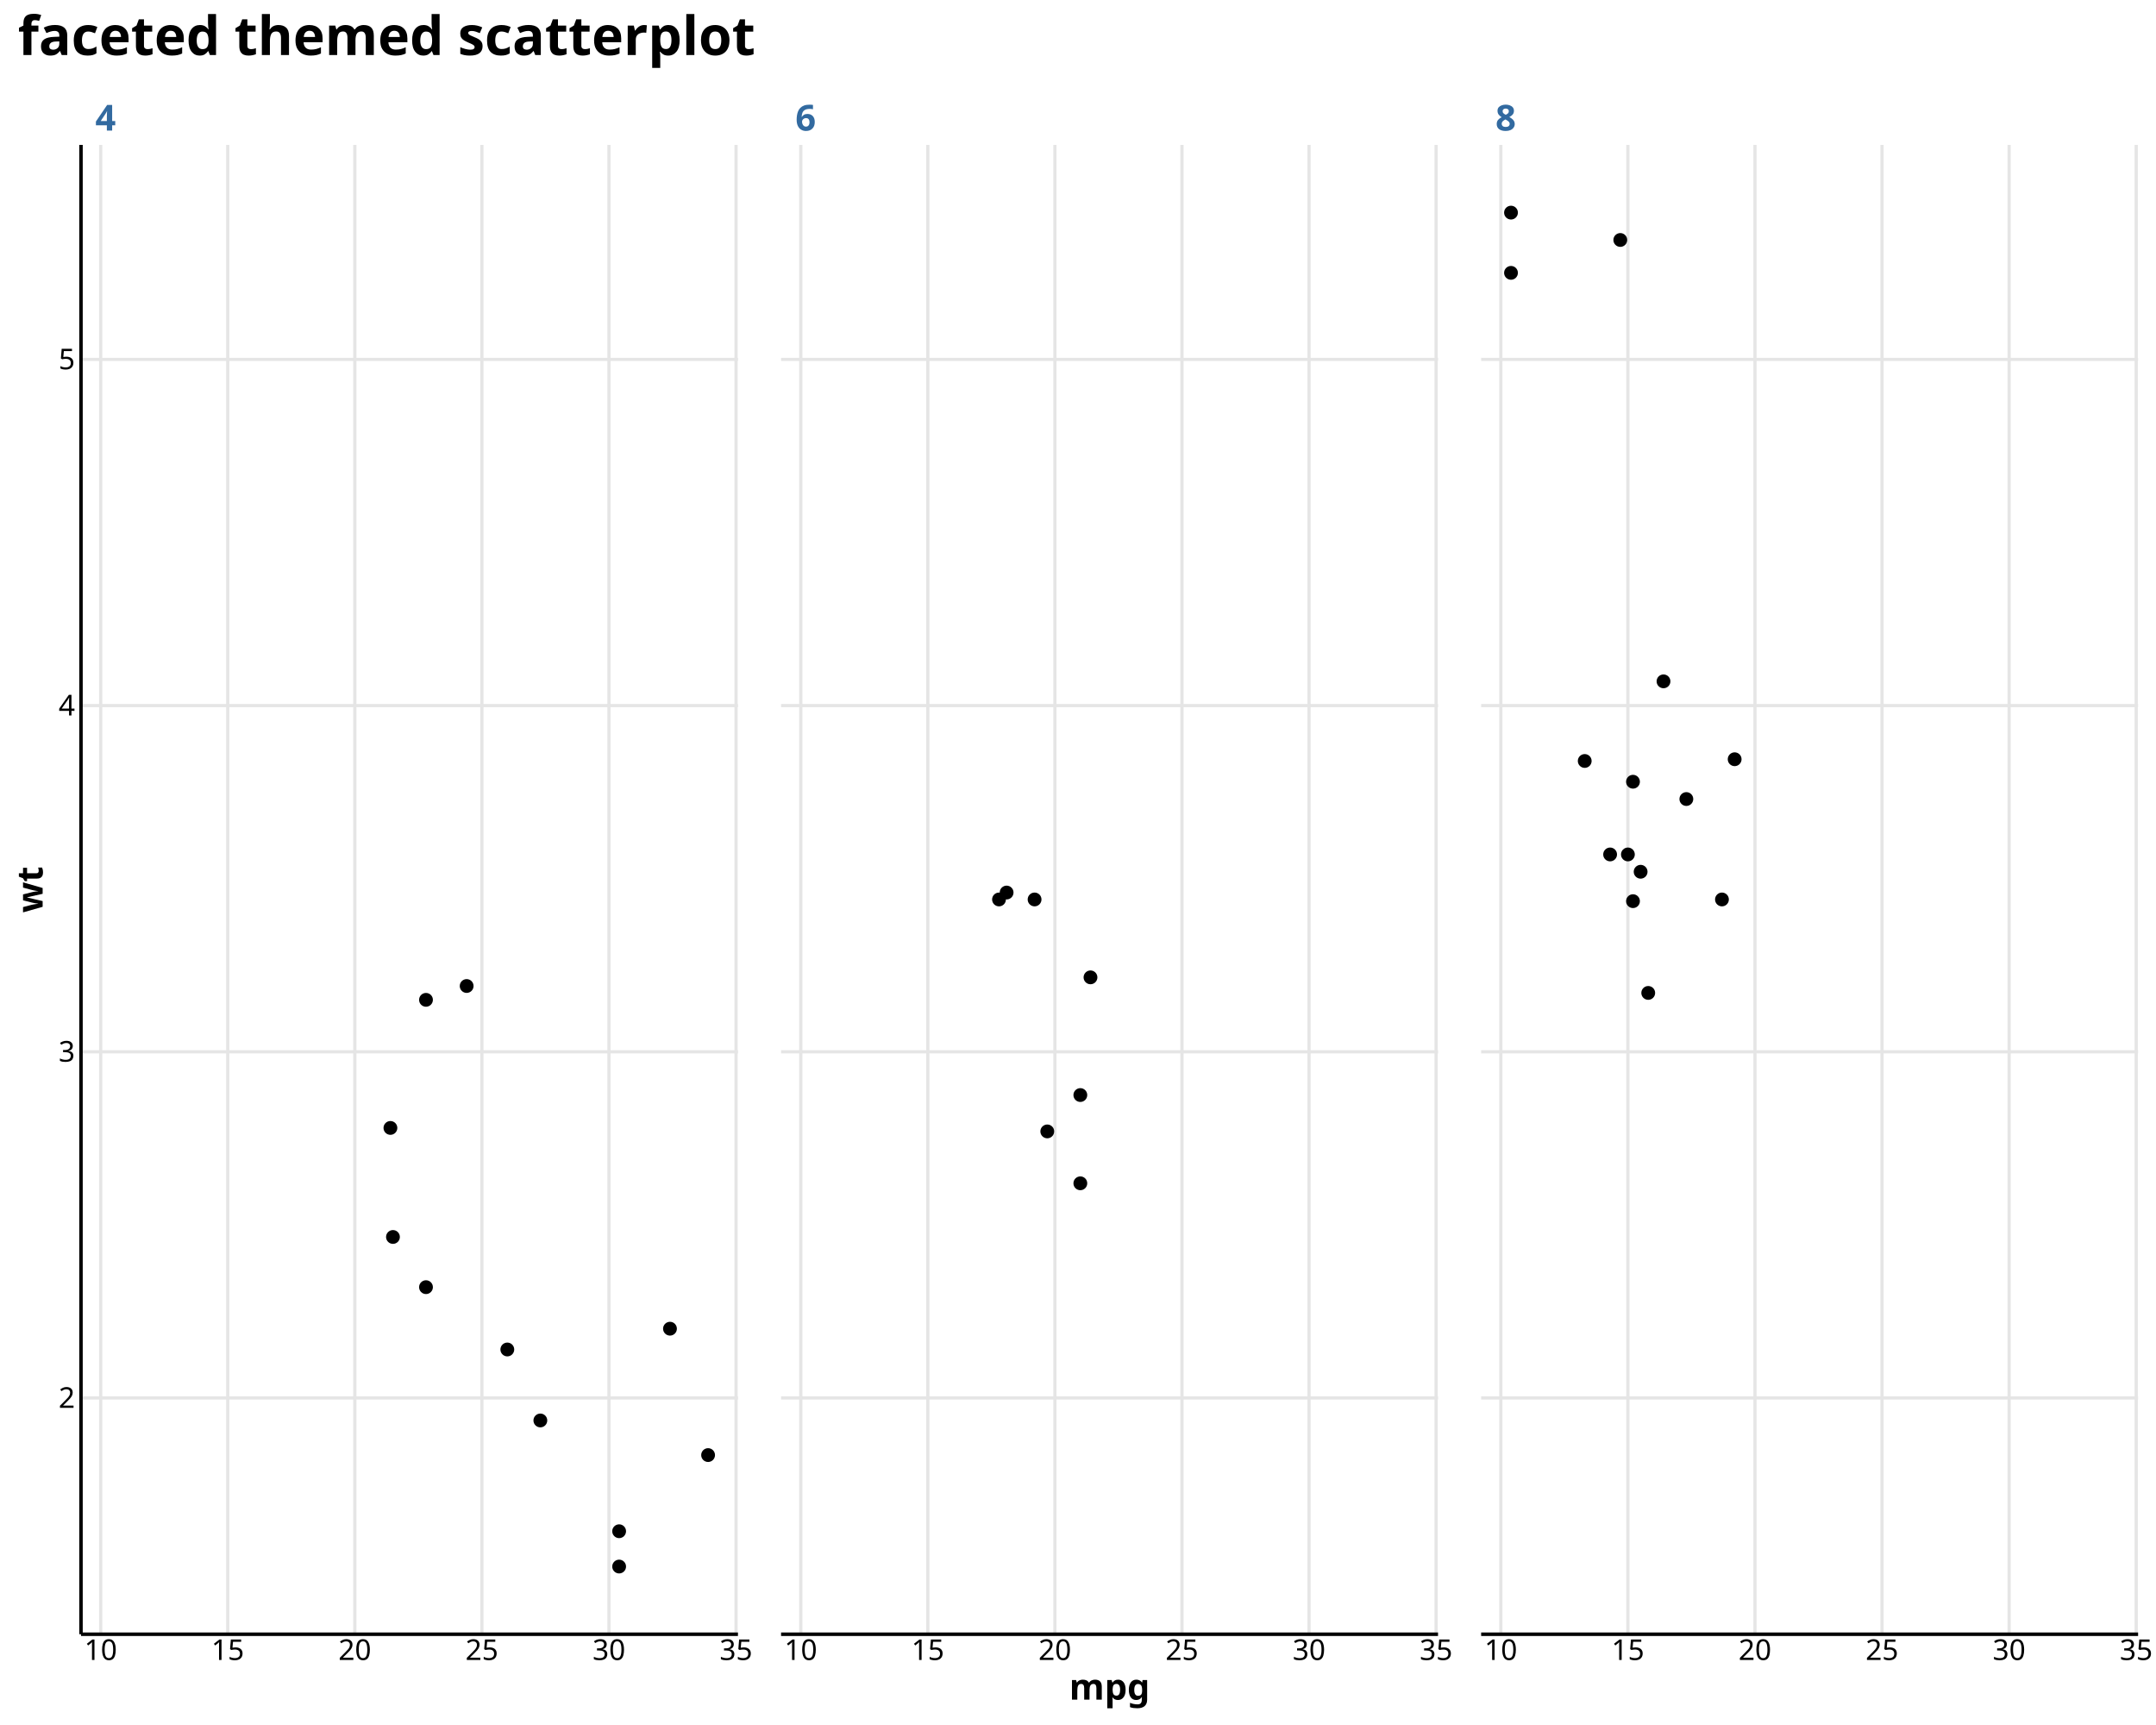
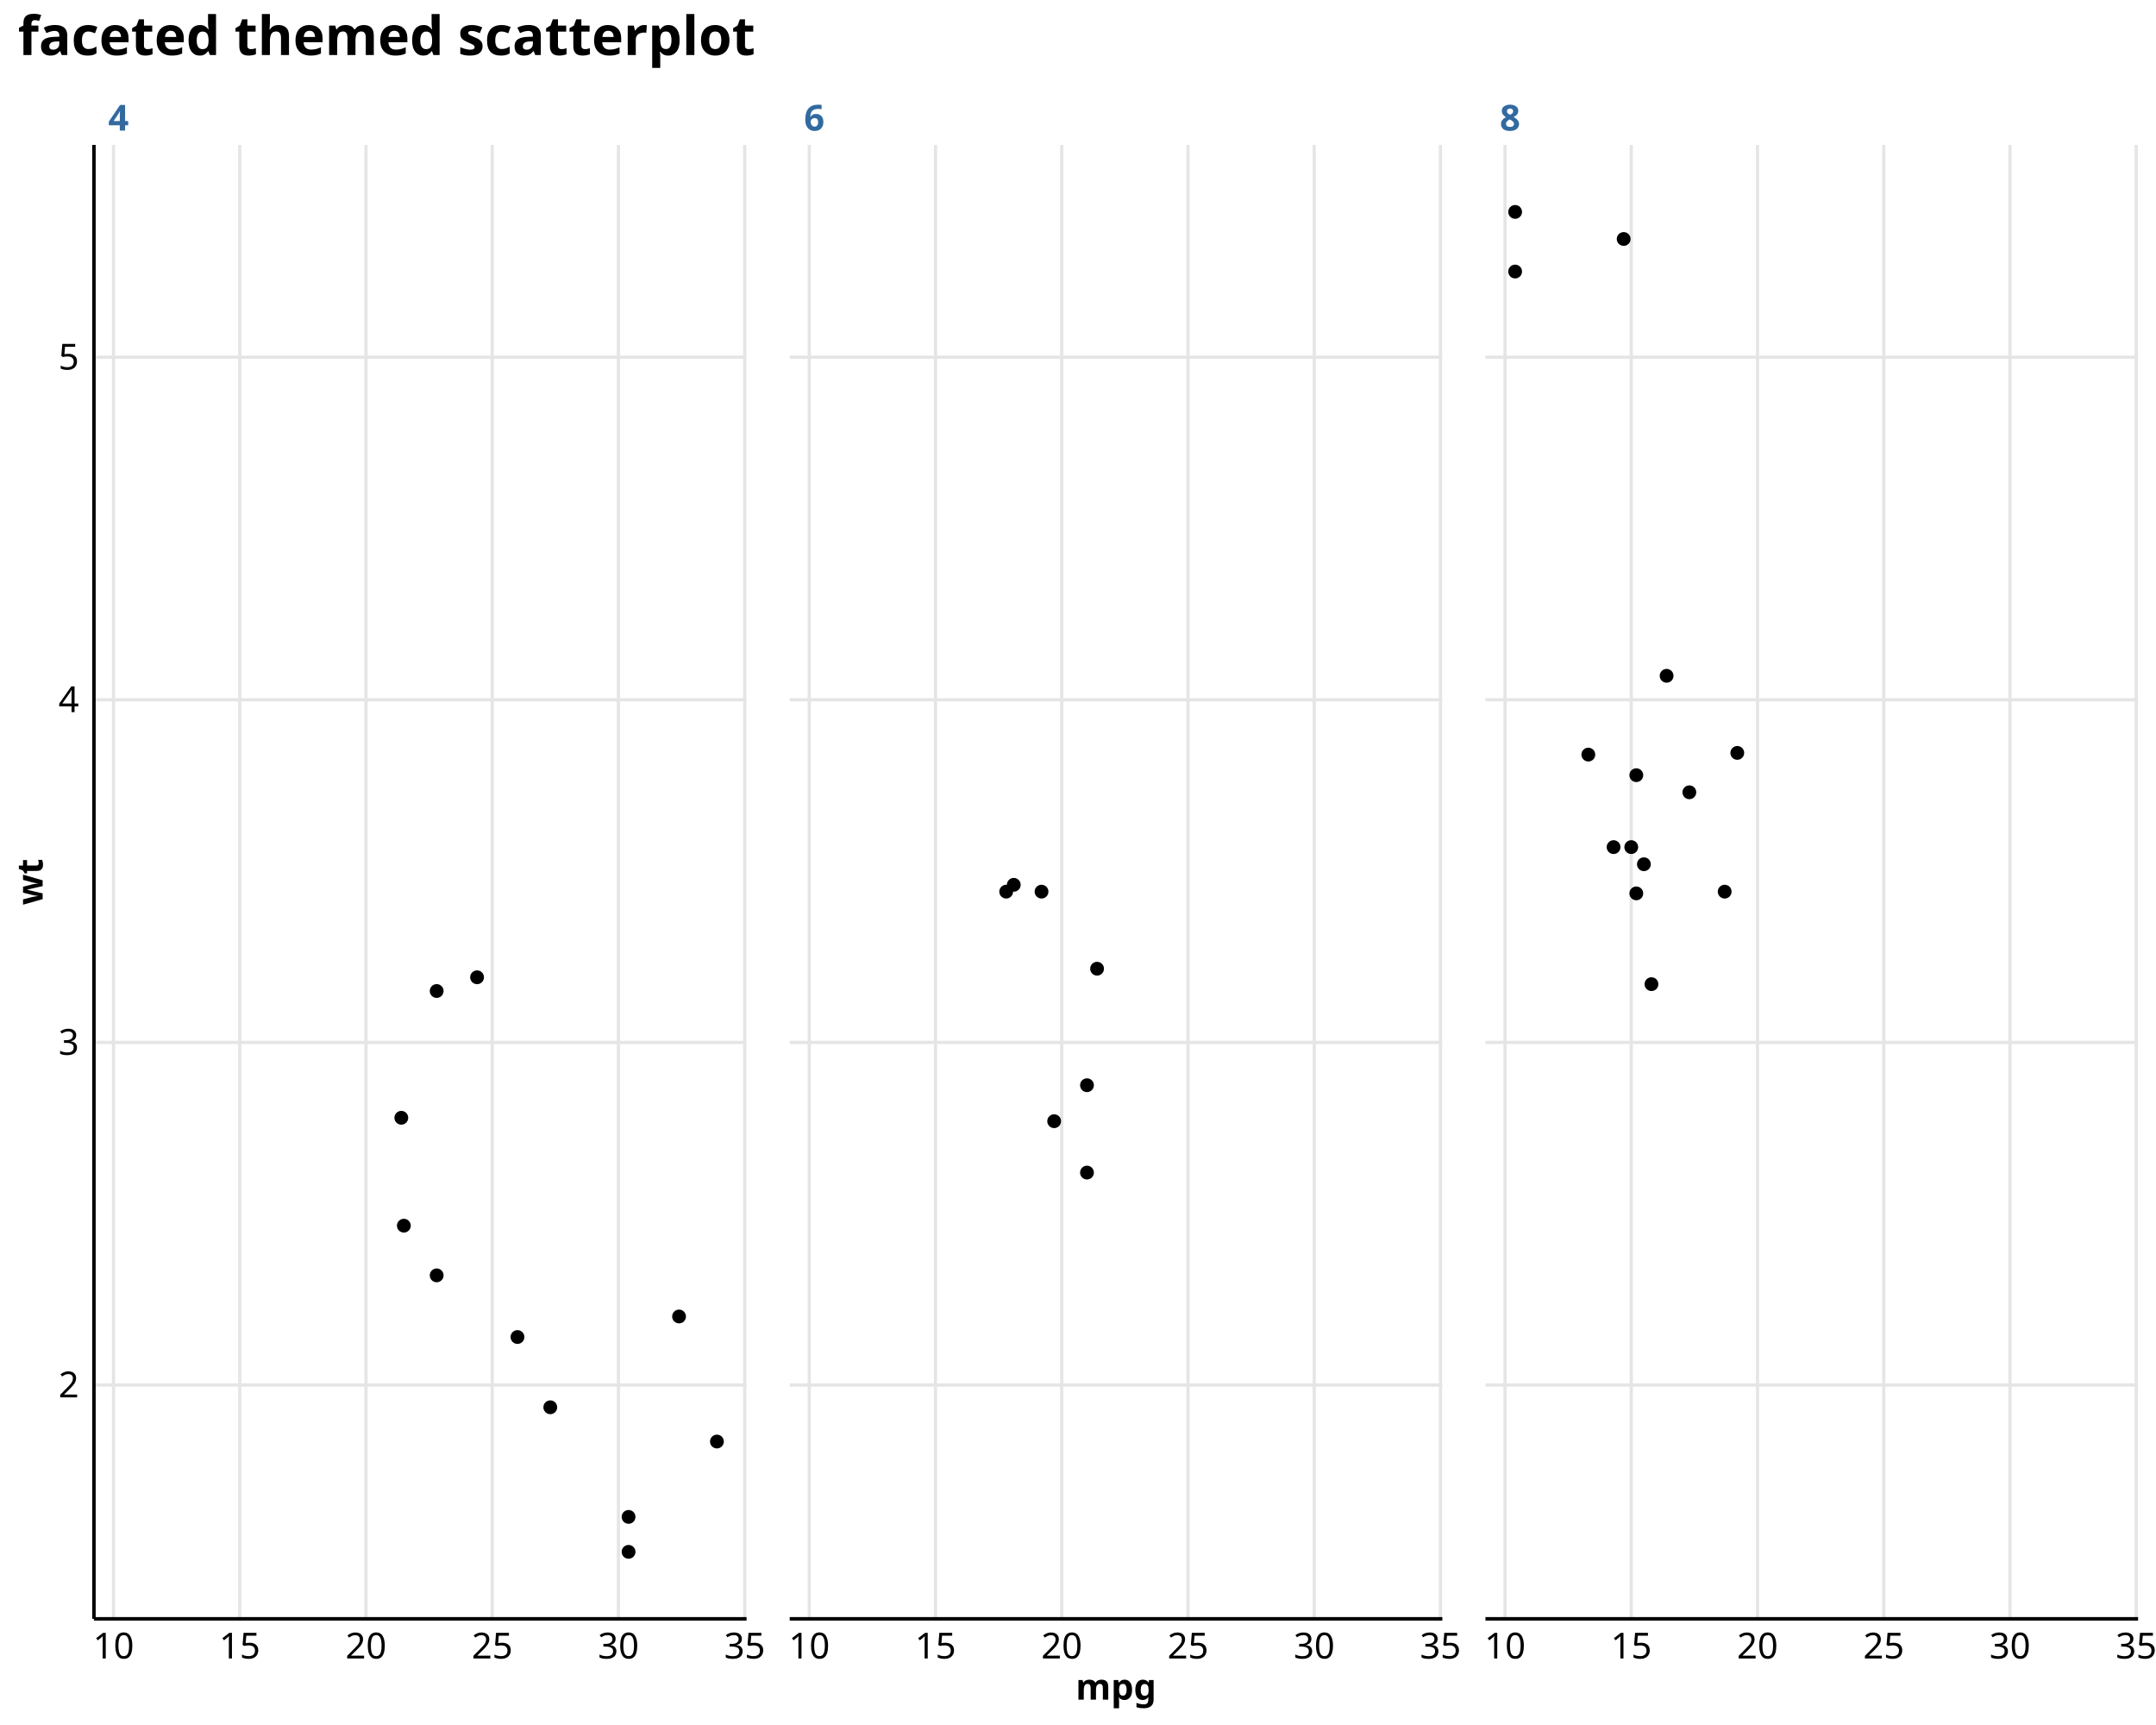
<svg xmlns="http://www.w3.org/2000/svg" class="svglite" data-engine-version="2.0" width="720.00pt" height="576.00pt" viewBox="0 0 720.00 576.00">
  <defs>
    <style type="text/css">
    .svglite line, .svglite polyline, .svglite polygon, .svglite path, .svglite rect, .svglite circle {
      fill: none;
      stroke: #000000;
      stroke-linecap: round;
      stroke-linejoin: round;
      stroke-miterlimit: 10.00;
    }
  </style>
  </defs>
  <rect width="100%" height="100%" style="stroke: none; fill: #FFFFFF;" />
  <defs>
    <clipPath id="cpMC4wMHw3MjAuMDB8MC4wMHw1NzYuMDA=">
      <rect x="0.00" y="0.00" width="720.00" height="576.00" />
    </clipPath>
  </defs>
  <g clip-path="url(#cpMC4wMHw3MjAuMDB8MC4wMHw1NzYuMDA=)">
-     <rect x="0.00" y="0.00" width="720.00" height="576.00" style="stroke-width: 1.16; stroke: #FFFFFF; fill: #FFFFFF;" />
+     <rect x="-0" y="0.00" width="720.00" height="576.00" style="stroke-width: 1.16; stroke: #FFFFFF; fill: #FFFFFF;" />
  </g>
  <defs>
-     <clipPath id="cpMjcuMDV8MjQ2LjQ0fDQ4LjM5fDU0NS42OQ==">
-       <rect x="27.05" y="48.39" width="219.39" height="497.30" />
+     <clipPath id="cpMzEuMzd8MjQ5LjMyfDQ4LjM5fDU0MC41NQ==">
+       <rect x="31.37" y="48.39" width="217.95" height="492.16" />
    </clipPath>
  </defs>
-   <g clip-path="url(#cpMjcuMDV8MjQ2LjQ0fDQ4LjM5fDU0NS42OQ==)">
-     <rect x="27.05" y="48.39" width="219.39" height="497.30" style="stroke-width: 1.16; stroke: none; fill: #FFFFFF;" />
-     <polyline points="27.05,466.79 246.44,466.79 " style="stroke-width: 1.07; stroke: #E5E5E5; stroke-linecap: butt;" />
-     <polyline points="27.05,351.20 246.44,351.20 " style="stroke-width: 1.07; stroke: #E5E5E5; stroke-linecap: butt;" />
-     <polyline points="27.05,235.60 246.44,235.60 " style="stroke-width: 1.07; stroke: #E5E5E5; stroke-linecap: butt;" />
-     <polyline points="27.05,120.01 246.44,120.01 " style="stroke-width: 1.07; stroke: #E5E5E5; stroke-linecap: butt;" />
-     <polyline points="33.63,545.69 33.63,48.39 " style="stroke-width: 1.07; stroke: #E5E5E5; stroke-linecap: butt;" />
-     <polyline points="76.06,545.69 76.06,48.39 " style="stroke-width: 1.07; stroke: #E5E5E5; stroke-linecap: butt;" />
-     <polyline points="118.50,545.69 118.50,48.39 " style="stroke-width: 1.07; stroke: #E5E5E5; stroke-linecap: butt;" />
-     <polyline points="160.93,545.69 160.93,48.39 " style="stroke-width: 1.07; stroke: #E5E5E5; stroke-linecap: butt;" />
-     <polyline points="203.37,545.69 203.37,48.39 " style="stroke-width: 1.07; stroke: #E5E5E5; stroke-linecap: butt;" />
-     <polyline points="245.80,545.69 245.80,48.39 " style="stroke-width: 1.07; stroke: #E5E5E5; stroke-linecap: butt;" />
-     <circle cx="142.26" cy="429.80" r="1.95" style="stroke-width: 0.71; fill: #000000;" />
-     <circle cx="155.84" cy="329.24" r="1.95" style="stroke-width: 0.71; fill: #000000;" />
-     <circle cx="142.26" cy="333.86" r="1.95" style="stroke-width: 0.71; fill: #000000;" />
-     <circle cx="223.74" cy="443.67" r="1.95" style="stroke-width: 0.71; fill: #000000;" />
-     <circle cx="206.76" cy="511.30" r="1.95" style="stroke-width: 0.71; fill: #000000;" />
-     <circle cx="236.47" cy="485.87" r="1.95" style="stroke-width: 0.71; fill: #000000;" />
-     <circle cx="131.23" cy="413.04" r="1.95" style="stroke-width: 0.71; fill: #000000;" />
-     <circle cx="180.45" cy="474.31" r="1.95" style="stroke-width: 0.71; fill: #000000;" />
-     <circle cx="169.42" cy="450.61" r="1.95" style="stroke-width: 0.71; fill: #000000;" />
-     <circle cx="206.76" cy="523.09" r="1.95" style="stroke-width: 0.71; fill: #000000;" />
-     <circle cx="130.38" cy="376.63" r="1.95" style="stroke-width: 0.71; fill: #000000;" />
+   <g clip-path="url(#cpMzEuMzd8MjQ5LjMyfDQ4LjM5fDU0MC41NQ==)">
+     <rect x="31.37" y="48.39" width="217.95" height="492.16" style="stroke-width: 1.16; stroke: none; fill: #FFFFFF;" />
+     <polyline points="31.37,462.47 249.32,462.47 " style="stroke-width: 1.07; stroke: #E5E5E5; stroke-linecap: butt;" />
+     <polyline points="31.37,348.07 249.32,348.07 " style="stroke-width: 1.07; stroke: #E5E5E5; stroke-linecap: butt;" />
+     <polyline points="31.37,233.67 249.32,233.67 " style="stroke-width: 1.07; stroke: #E5E5E5; stroke-linecap: butt;" />
+     <polyline points="31.37,119.27 249.32,119.27 " style="stroke-width: 1.07; stroke: #E5E5E5; stroke-linecap: butt;" />
+     <polyline points="37.91,540.55 37.91,48.39 " style="stroke-width: 1.07; stroke: #E5E5E5; stroke-linecap: butt;" />
+     <polyline points="80.06,540.55 80.06,48.39 " style="stroke-width: 1.07; stroke: #E5E5E5; stroke-linecap: butt;" />
+     <polyline points="122.22,540.55 122.22,48.39 " style="stroke-width: 1.07; stroke: #E5E5E5; stroke-linecap: butt;" />
+     <polyline points="164.38,540.55 164.38,48.39 " style="stroke-width: 1.07; stroke: #E5E5E5; stroke-linecap: butt;" />
+     <polyline points="206.53,540.55 206.53,48.39 " style="stroke-width: 1.07; stroke: #E5E5E5; stroke-linecap: butt;" />
+     <polyline points="248.69,540.55 248.69,48.39 " style="stroke-width: 1.07; stroke: #E5E5E5; stroke-linecap: butt;" />
+     <circle cx="145.83" cy="425.86" r="1.95" style="stroke-width: 0.71; fill: #000000;" />
+     <circle cx="159.32" cy="326.33" r="1.95" style="stroke-width: 0.71; fill: #000000;" />
+     <circle cx="145.83" cy="330.91" r="1.95" style="stroke-width: 0.71; fill: #000000;" />
+     <circle cx="226.77" cy="439.59" r="1.95" style="stroke-width: 0.71; fill: #000000;" />
+     <circle cx="209.91" cy="506.51" r="1.95" style="stroke-width: 0.71; fill: #000000;" />
+     <circle cx="239.42" cy="481.35" r="1.95" style="stroke-width: 0.71; fill: #000000;" />
+     <circle cx="134.87" cy="409.27" r="1.95" style="stroke-width: 0.71; fill: #000000;" />
+     <circle cx="183.77" cy="469.91" r="1.95" style="stroke-width: 0.71; fill: #000000;" />
+     <circle cx="172.81" cy="446.45" r="1.95" style="stroke-width: 0.71; fill: #000000;" />
+     <circle cx="209.91" cy="518.18" r="1.95" style="stroke-width: 0.71; fill: #000000;" />
+     <circle cx="134.02" cy="373.24" r="1.95" style="stroke-width: 0.71; fill: #000000;" />
  </g>
  <g clip-path="url(#cpMC4wMHw3MjAuMDB8MC4wMHw1NzYuMDA=)">
</g>
  <defs>
-     <clipPath id="cpMjYwLjg0fDQ4MC4yM3w0OC4zOXw1NDUuNjk=">
-       <rect x="260.84" y="48.39" width="219.39" height="497.30" />
+     <clipPath id="cpMjYzLjcyfDQ4MS42N3w0OC4zOXw1NDAuNTU=">
+       <rect x="263.72" y="48.39" width="217.95" height="492.16" />
    </clipPath>
  </defs>
-   <g clip-path="url(#cpMjYwLjg0fDQ4MC4yM3w0OC4zOXw1NDUuNjk=)">
-     <rect x="260.84" y="48.39" width="219.39" height="497.30" style="stroke-width: 1.16; stroke: none; fill: #FFFFFF;" />
-     <polyline points="260.84,466.79 480.23,466.79 " style="stroke-width: 1.07; stroke: #E5E5E5; stroke-linecap: butt;" />
-     <polyline points="260.84,351.20 480.23,351.20 " style="stroke-width: 1.07; stroke: #E5E5E5; stroke-linecap: butt;" />
-     <polyline points="260.84,235.60 480.23,235.60 " style="stroke-width: 1.07; stroke: #E5E5E5; stroke-linecap: butt;" />
-     <polyline points="260.84,120.01 480.23,120.01 " style="stroke-width: 1.07; stroke: #E5E5E5; stroke-linecap: butt;" />
-     <polyline points="267.42,545.69 267.42,48.39 " style="stroke-width: 1.07; stroke: #E5E5E5; stroke-linecap: butt;" />
-     <polyline points="309.85,545.69 309.85,48.39 " style="stroke-width: 1.07; stroke: #E5E5E5; stroke-linecap: butt;" />
-     <polyline points="352.29,545.69 352.29,48.39 " style="stroke-width: 1.07; stroke: #E5E5E5; stroke-linecap: butt;" />
-     <polyline points="394.72,545.69 394.72,48.39 " style="stroke-width: 1.07; stroke: #E5E5E5; stroke-linecap: butt;" />
-     <polyline points="437.16,545.69 437.16,48.39 " style="stroke-width: 1.07; stroke: #E5E5E5; stroke-linecap: butt;" />
-     <polyline points="479.59,545.69 479.59,48.39 " style="stroke-width: 1.07; stroke: #E5E5E5; stroke-linecap: butt;" />
-     <circle cx="360.78" cy="395.12" r="1.95" style="stroke-width: 0.71; fill: #000000;" />
-     <circle cx="360.78" cy="365.65" r="1.95" style="stroke-width: 0.71; fill: #000000;" />
-     <circle cx="364.17" cy="326.35" r="1.95" style="stroke-width: 0.71; fill: #000000;" />
-     <circle cx="336.16" cy="298.03" r="1.95" style="stroke-width: 0.71; fill: #000000;" />
-     <circle cx="345.50" cy="300.34" r="1.95" style="stroke-width: 0.71; fill: #000000;" />
-     <circle cx="333.62" cy="300.34" r="1.95" style="stroke-width: 0.71; fill: #000000;" />
-     <circle cx="349.74" cy="377.79" r="1.95" style="stroke-width: 0.71; fill: #000000;" />
+   <g clip-path="url(#cpMjYzLjcyfDQ4MS42N3w0OC4zOXw1NDAuNTU=)">
+     <rect x="263.72" y="48.39" width="217.95" height="492.16" style="stroke-width: 1.16; stroke: none; fill: #FFFFFF;" />
+     <polyline points="263.72,462.47 481.67,462.47 " style="stroke-width: 1.07; stroke: #E5E5E5; stroke-linecap: butt;" />
+     <polyline points="263.72,348.07 481.67,348.07 " style="stroke-width: 1.07; stroke: #E5E5E5; stroke-linecap: butt;" />
+     <polyline points="263.72,233.67 481.67,233.67 " style="stroke-width: 1.07; stroke: #E5E5E5; stroke-linecap: butt;" />
+     <polyline points="263.72,119.27 481.67,119.27 " style="stroke-width: 1.07; stroke: #E5E5E5; stroke-linecap: butt;" />
+     <polyline points="270.26,540.55 270.26,48.39 " style="stroke-width: 1.07; stroke: #E5E5E5; stroke-linecap: butt;" />
+     <polyline points="312.41,540.55 312.41,48.39 " style="stroke-width: 1.07; stroke: #E5E5E5; stroke-linecap: butt;" />
+     <polyline points="354.57,540.55 354.57,48.39 " style="stroke-width: 1.07; stroke: #E5E5E5; stroke-linecap: butt;" />
+     <polyline points="396.73,540.55 396.73,48.39 " style="stroke-width: 1.07; stroke: #E5E5E5; stroke-linecap: butt;" />
+     <polyline points="438.88,540.55 438.88,48.39 " style="stroke-width: 1.07; stroke: #E5E5E5; stroke-linecap: butt;" />
+     <polyline points="481.04,540.55 481.04,48.39 " style="stroke-width: 1.07; stroke: #E5E5E5; stroke-linecap: butt;" />
+     <circle cx="363.00" cy="391.54" r="1.95" style="stroke-width: 0.71; fill: #000000;" />
+     <circle cx="363.00" cy="362.37" r="1.95" style="stroke-width: 0.71; fill: #000000;" />
+     <circle cx="366.37" cy="323.47" r="1.95" style="stroke-width: 0.71; fill: #000000;" />
+     <circle cx="338.55" cy="295.45" r="1.95" style="stroke-width: 0.71; fill: #000000;" />
+     <circle cx="347.82" cy="297.73" r="1.95" style="stroke-width: 0.71; fill: #000000;" />
+     <circle cx="336.02" cy="297.73" r="1.95" style="stroke-width: 0.71; fill: #000000;" />
+     <circle cx="352.04" cy="374.38" r="1.95" style="stroke-width: 0.71; fill: #000000;" />
  </g>
  <g clip-path="url(#cpMC4wMHw3MjAuMDB8MC4wMHw1NzYuMDA=)">
</g>
  <defs>
-     <clipPath id="cpNDk0LjYzfDcxNC4wMnw0OC4zOXw1NDUuNjk=">
-       <rect x="494.63" y="48.39" width="219.39" height="497.30" />
+     <clipPath id="cpNDk2LjA3fDcxNC4wMnw0OC4zOXw1NDAuNTU=">
+       <rect x="496.07" y="48.39" width="217.95" height="492.16" />
    </clipPath>
  </defs>
-   <g clip-path="url(#cpNDk0LjYzfDcxNC4wMnw0OC4zOXw1NDUuNjk=)">
-     <rect x="494.63" y="48.39" width="219.39" height="497.30" style="stroke-width: 1.16; stroke: none; fill: #FFFFFF;" />
-     <polyline points="494.63,466.79 714.02,466.79 " style="stroke-width: 1.07; stroke: #E5E5E5; stroke-linecap: butt;" />
-     <polyline points="494.63,351.20 714.02,351.20 " style="stroke-width: 1.07; stroke: #E5E5E5; stroke-linecap: butt;" />
-     <polyline points="494.63,235.60 714.02,235.60 " style="stroke-width: 1.07; stroke: #E5E5E5; stroke-linecap: butt;" />
-     <polyline points="494.63,120.01 714.02,120.01 " style="stroke-width: 1.07; stroke: #E5E5E5; stroke-linecap: butt;" />
-     <polyline points="501.21,545.69 501.21,48.39 " style="stroke-width: 1.07; stroke: #E5E5E5; stroke-linecap: butt;" />
-     <polyline points="543.64,545.69 543.64,48.39 " style="stroke-width: 1.07; stroke: #E5E5E5; stroke-linecap: butt;" />
-     <polyline points="586.08,545.69 586.08,48.39 " style="stroke-width: 1.07; stroke: #E5E5E5; stroke-linecap: butt;" />
-     <polyline points="628.51,545.69 628.51,48.39 " style="stroke-width: 1.07; stroke: #E5E5E5; stroke-linecap: butt;" />
-     <polyline points="670.95,545.69 670.95,48.39 " style="stroke-width: 1.07; stroke: #E5E5E5; stroke-linecap: butt;" />
-     <polyline points="713.39,545.69 713.39,48.39 " style="stroke-width: 1.07; stroke: #E5E5E5; stroke-linecap: butt;" />
-     <circle cx="575.05" cy="300.34" r="1.95" style="stroke-width: 0.71; fill: #000000;" />
-     <circle cx="537.70" cy="285.31" r="1.95" style="stroke-width: 0.71; fill: #000000;" />
-     <circle cx="555.53" cy="227.51" r="1.95" style="stroke-width: 0.71; fill: #000000;" />
-     <circle cx="563.16" cy="266.81" r="1.95" style="stroke-width: 0.71; fill: #000000;" />
-     <circle cx="545.34" cy="261.03" r="1.95" style="stroke-width: 0.71; fill: #000000;" />
-     <circle cx="504.60" cy="91.11" r="1.95" style="stroke-width: 0.71; fill: #000000;" />
-     <circle cx="504.60" cy="71.00" r="1.95" style="stroke-width: 0.71; fill: #000000;" />
-     <circle cx="541.10" cy="80.13" r="1.95" style="stroke-width: 0.71; fill: #000000;" />
-     <circle cx="547.89" cy="291.09" r="1.95" style="stroke-width: 0.71; fill: #000000;" />
-     <circle cx="545.34" cy="300.91" r="1.95" style="stroke-width: 0.71; fill: #000000;" />
-     <circle cx="529.22" cy="254.10" r="1.95" style="stroke-width: 0.71; fill: #000000;" />
-     <circle cx="579.29" cy="253.52" r="1.95" style="stroke-width: 0.71; fill: #000000;" />
-     <circle cx="550.43" cy="331.55" r="1.95" style="stroke-width: 0.71; fill: #000000;" />
-     <circle cx="543.64" cy="285.31" r="1.95" style="stroke-width: 0.71; fill: #000000;" />
+   <g clip-path="url(#cpNDk2LjA3fDcxNC4wMnw0OC4zOXw1NDAuNTU=)">
+     <rect x="496.07" y="48.39" width="217.95" height="492.16" style="stroke-width: 1.16; stroke: none; fill: #FFFFFF;" />
+     <polyline points="496.07,462.47 714.02,462.47 " style="stroke-width: 1.07; stroke: #E5E5E5; stroke-linecap: butt;" />
+     <polyline points="496.07,348.07 714.02,348.07 " style="stroke-width: 1.07; stroke: #E5E5E5; stroke-linecap: butt;" />
+     <polyline points="496.07,233.67 714.02,233.67 " style="stroke-width: 1.07; stroke: #E5E5E5; stroke-linecap: butt;" />
+     <polyline points="496.07,119.27 714.02,119.27 " style="stroke-width: 1.07; stroke: #E5E5E5; stroke-linecap: butt;" />
+     <polyline points="502.61,540.55 502.61,48.39 " style="stroke-width: 1.07; stroke: #E5E5E5; stroke-linecap: butt;" />
+     <polyline points="544.76,540.55 544.76,48.39 " style="stroke-width: 1.07; stroke: #E5E5E5; stroke-linecap: butt;" />
+     <polyline points="586.92,540.55 586.92,48.39 " style="stroke-width: 1.07; stroke: #E5E5E5; stroke-linecap: butt;" />
+     <polyline points="629.08,540.55 629.08,48.39 " style="stroke-width: 1.07; stroke: #E5E5E5; stroke-linecap: butt;" />
+     <polyline points="671.23,540.55 671.23,48.39 " style="stroke-width: 1.07; stroke: #E5E5E5; stroke-linecap: butt;" />
+     <polyline points="713.39,540.55 713.39,48.39 " style="stroke-width: 1.07; stroke: #E5E5E5; stroke-linecap: butt;" />
+     <circle cx="575.96" cy="297.73" r="1.95" style="stroke-width: 0.71; fill: #000000;" />
+     <circle cx="538.86" cy="282.86" r="1.95" style="stroke-width: 0.71; fill: #000000;" />
+     <circle cx="556.57" cy="225.66" r="1.95" style="stroke-width: 0.71; fill: #000000;" />
+     <circle cx="564.16" cy="264.56" r="1.95" style="stroke-width: 0.71; fill: #000000;" />
+     <circle cx="546.45" cy="258.84" r="1.95" style="stroke-width: 0.71; fill: #000000;" />
+     <circle cx="505.98" cy="90.67" r="1.95" style="stroke-width: 0.71; fill: #000000;" />
+     <circle cx="505.98" cy="70.76" r="1.95" style="stroke-width: 0.71; fill: #000000;" />
+     <circle cx="542.23" cy="79.80" r="1.95" style="stroke-width: 0.71; fill: #000000;" />
+     <circle cx="548.98" cy="288.58" r="1.95" style="stroke-width: 0.71; fill: #000000;" />
+     <circle cx="546.45" cy="298.31" r="1.95" style="stroke-width: 0.71; fill: #000000;" />
+     <circle cx="530.43" cy="251.97" r="1.95" style="stroke-width: 0.71; fill: #000000;" />
+     <circle cx="580.17" cy="251.40" r="1.95" style="stroke-width: 0.71; fill: #000000;" />
+     <circle cx="551.51" cy="328.62" r="1.95" style="stroke-width: 0.71; fill: #000000;" />
+     <circle cx="544.76" cy="282.86" r="1.95" style="stroke-width: 0.71; fill: #000000;" />
  </g>
  <g clip-path="url(#cpMC4wMHw3MjAuMDB8MC4wMHw1NzYuMDA=)">
</g>
  <defs>
-     <clipPath id="cpMjcuMDV8MjQ2LjQ0fDI4LjA4fDQ4LjM5">
-       <rect x="27.05" y="28.08" width="219.39" height="20.31" />
+     <clipPath id="cpMzEuMzd8MjQ5LjMyfDI4LjA4fDQ4LjM5">
+       <rect x="31.37" y="28.08" width="217.95" height="20.31" />
    </clipPath>
  </defs>
-   <g clip-path="url(#cpMjcuMDV8MjQ2LjQ0fDI4LjA4fDQ4LjM5)">
-     <rect x="27.05" y="28.08" width="219.39" height="20.31" style="stroke-width: 1.16; stroke: none; fill: #FFFFFF;" />
-     <text x="31.83" y="43.61" style="font-size: 12.00px; font-weight: bold; fill: #326AA0; font-family: sans;" textLength="6.67px" lengthAdjust="spacingAndGlyphs">4</text>
+   <g clip-path="url(#cpMzEuMzd8MjQ5LjMyfDI4LjA4fDQ4LjM5)">
+     <rect x="31.37" y="28.08" width="217.95" height="20.31" style="stroke-width: 1.16; stroke: none; fill: #FFFFFF;" />
+     <text x="36.15" y="43.61" style="font-size: 12.00px; font-weight: bold; fill: #326AA0; font-family: sans;" textLength="6.67px" lengthAdjust="spacingAndGlyphs">4</text>
  </g>
  <g clip-path="url(#cpMC4wMHw3MjAuMDB8MC4wMHw1NzYuMDA=)">
</g>
  <defs>
-     <clipPath id="cpMjYwLjg0fDQ4MC4yM3wyOC4wOHw0OC4zOQ==">
-       <rect x="260.84" y="28.08" width="219.39" height="20.31" />
+     <clipPath id="cpMjYzLjcyfDQ4MS42N3wyOC4wOHw0OC4zOQ==">
+       <rect x="263.72" y="28.08" width="217.95" height="20.31" />
    </clipPath>
  </defs>
-   <g clip-path="url(#cpMjYwLjg0fDQ4MC4yM3wyOC4wOHw0OC4zOQ==)">
-     <rect x="260.84" y="28.08" width="219.39" height="20.31" style="stroke-width: 1.16; stroke: none; fill: #FFFFFF;" />
-     <text x="265.62" y="43.61" style="font-size: 12.00px; font-weight: bold; fill: #326AA0; font-family: sans;" textLength="6.67px" lengthAdjust="spacingAndGlyphs">6</text>
+   <g clip-path="url(#cpMjYzLjcyfDQ4MS42N3wyOC4wOHw0OC4zOQ==)">
+     <rect x="263.72" y="28.08" width="217.95" height="20.31" style="stroke-width: 1.16; stroke: none; fill: #FFFFFF;" />
+     <text x="268.50" y="43.61" style="font-size: 12.00px; font-weight: bold; fill: #326AA0; font-family: sans;" textLength="6.67px" lengthAdjust="spacingAndGlyphs">6</text>
  </g>
  <g clip-path="url(#cpMC4wMHw3MjAuMDB8MC4wMHw1NzYuMDA=)">
</g>
  <defs>
-     <clipPath id="cpNDk0LjYzfDcxNC4wMnwyOC4wOHw0OC4zOQ==">
-       <rect x="494.63" y="28.08" width="219.39" height="20.31" />
+     <clipPath id="cpNDk2LjA3fDcxNC4wMnwyOC4wOHw0OC4zOQ==">
+       <rect x="496.07" y="28.08" width="217.95" height="20.31" />
    </clipPath>
  </defs>
-   <g clip-path="url(#cpNDk0LjYzfDcxNC4wMnwyOC4wOHw0OC4zOQ==)">
-     <rect x="494.63" y="28.08" width="219.39" height="20.31" style="stroke-width: 1.16; stroke: none; fill: #FFFFFF;" />
-     <text x="499.41" y="43.61" style="font-size: 12.00px; font-weight: bold; fill: #326AA0; font-family: sans;" textLength="6.67px" lengthAdjust="spacingAndGlyphs">8</text>
+   <g clip-path="url(#cpNDk2LjA3fDcxNC4wMnwyOC4wOHw0OC4zOQ==)">
+     <rect x="496.07" y="28.08" width="217.95" height="20.31" style="stroke-width: 1.16; stroke: none; fill: #FFFFFF;" />
+     <text x="500.85" y="43.61" style="font-size: 12.00px; font-weight: bold; fill: #326AA0; font-family: sans;" textLength="6.67px" lengthAdjust="spacingAndGlyphs">8</text>
  </g>
  <g clip-path="url(#cpMC4wMHw3MjAuMDB8MC4wMHw1NzYuMDA=)">
-     <polyline points="27.05,545.69 246.44,545.69 " style="stroke-width: 1.16; stroke-linecap: butt;" />
-     <text x="33.63" y="554.29" text-anchor="middle" style="font-size: 9.60px; font-family: sans;" textLength="10.68px" lengthAdjust="spacingAndGlyphs">10</text>
-     <text x="76.06" y="554.29" text-anchor="middle" style="font-size: 9.60px; font-family: sans;" textLength="10.68px" lengthAdjust="spacingAndGlyphs">15</text>
-     <text x="118.50" y="554.29" text-anchor="middle" style="font-size: 9.60px; font-family: sans;" textLength="10.68px" lengthAdjust="spacingAndGlyphs">20</text>
-     <text x="160.93" y="554.29" text-anchor="middle" style="font-size: 9.60px; font-family: sans;" textLength="10.68px" lengthAdjust="spacingAndGlyphs">25</text>
-     <text x="203.37" y="554.29" text-anchor="middle" style="font-size: 9.60px; font-family: sans;" textLength="10.68px" lengthAdjust="spacingAndGlyphs">30</text>
-     <text x="245.80" y="554.29" text-anchor="middle" style="font-size: 9.60px; font-family: sans;" textLength="10.68px" lengthAdjust="spacingAndGlyphs">35</text>
-     <polyline points="260.84,545.69 480.23,545.69 " style="stroke-width: 1.16; stroke-linecap: butt;" />
-     <text x="267.42" y="554.29" text-anchor="middle" style="font-size: 9.60px; font-family: sans;" textLength="10.68px" lengthAdjust="spacingAndGlyphs">10</text>
-     <text x="309.85" y="554.29" text-anchor="middle" style="font-size: 9.60px; font-family: sans;" textLength="10.68px" lengthAdjust="spacingAndGlyphs">15</text>
-     <text x="352.29" y="554.29" text-anchor="middle" style="font-size: 9.60px; font-family: sans;" textLength="10.68px" lengthAdjust="spacingAndGlyphs">20</text>
-     <text x="394.72" y="554.29" text-anchor="middle" style="font-size: 9.60px; font-family: sans;" textLength="10.68px" lengthAdjust="spacingAndGlyphs">25</text>
-     <text x="437.16" y="554.29" text-anchor="middle" style="font-size: 9.60px; font-family: sans;" textLength="10.68px" lengthAdjust="spacingAndGlyphs">30</text>
-     <text x="479.59" y="554.29" text-anchor="middle" style="font-size: 9.60px; font-family: sans;" textLength="10.68px" lengthAdjust="spacingAndGlyphs">35</text>
-     <polyline points="494.63,545.69 714.02,545.69 " style="stroke-width: 1.16; stroke-linecap: butt;" />
-     <text x="501.21" y="554.29" text-anchor="middle" style="font-size: 9.60px; font-family: sans;" textLength="10.68px" lengthAdjust="spacingAndGlyphs">10</text>
-     <text x="543.64" y="554.29" text-anchor="middle" style="font-size: 9.60px; font-family: sans;" textLength="10.68px" lengthAdjust="spacingAndGlyphs">15</text>
-     <text x="586.08" y="554.29" text-anchor="middle" style="font-size: 9.60px; font-family: sans;" textLength="10.68px" lengthAdjust="spacingAndGlyphs">20</text>
-     <text x="628.51" y="554.29" text-anchor="middle" style="font-size: 9.60px; font-family: sans;" textLength="10.68px" lengthAdjust="spacingAndGlyphs">25</text>
-     <text x="670.95" y="554.29" text-anchor="middle" style="font-size: 9.60px; font-family: sans;" textLength="10.68px" lengthAdjust="spacingAndGlyphs">30</text>
-     <text x="713.39" y="554.29" text-anchor="middle" style="font-size: 9.60px; font-family: sans;" textLength="10.68px" lengthAdjust="spacingAndGlyphs">35</text>
-     <polyline points="27.05,545.69 27.05,48.39 " style="stroke-width: 1.16; stroke-linecap: butt;" />
-     <text x="25.06" y="470.10" text-anchor="end" style="font-size: 9.60px; font-family: sans;" textLength="5.34px" lengthAdjust="spacingAndGlyphs">2</text>
-     <text x="25.06" y="354.50" text-anchor="end" style="font-size: 9.60px; font-family: sans;" textLength="5.34px" lengthAdjust="spacingAndGlyphs">3</text>
-     <text x="25.06" y="238.91" text-anchor="end" style="font-size: 9.60px; font-family: sans;" textLength="5.34px" lengthAdjust="spacingAndGlyphs">4</text>
-     <text x="25.06" y="123.31" text-anchor="end" style="font-size: 9.60px; font-family: sans;" textLength="5.34px" lengthAdjust="spacingAndGlyphs">5</text>
-     <text x="370.54" y="567.53" text-anchor="middle" style="font-size: 12.00px; font-weight: bold; font-family: sans;" textLength="23.35px" lengthAdjust="spacingAndGlyphs">mpg</text>
-     <text transform="translate(14.24,297.04) rotate(-90)" text-anchor="middle" style="font-size: 12.00px; font-weight: bold; font-family: sans;" textLength="12.00px" lengthAdjust="spacingAndGlyphs">wt</text>
+     <polyline points="31.37,540.55 249.32,540.55 " style="stroke-width: 1.16; stroke-linecap: butt;" />
+     <text x="37.91" y="553.79" text-anchor="middle" style="font-size: 12.00px; font-family: sans;" textLength="13.35px" lengthAdjust="spacingAndGlyphs">10</text>
+     <text x="80.06" y="553.79" text-anchor="middle" style="font-size: 12.00px; font-family: sans;" textLength="13.35px" lengthAdjust="spacingAndGlyphs">15</text>
+     <text x="122.22" y="553.79" text-anchor="middle" style="font-size: 12.00px; font-family: sans;" textLength="13.35px" lengthAdjust="spacingAndGlyphs">20</text>
+     <text x="164.38" y="553.79" text-anchor="middle" style="font-size: 12.00px; font-family: sans;" textLength="13.35px" lengthAdjust="spacingAndGlyphs">25</text>
+     <text x="206.53" y="553.79" text-anchor="middle" style="font-size: 12.00px; font-family: sans;" textLength="13.35px" lengthAdjust="spacingAndGlyphs">30</text>
+     <text x="248.69" y="553.79" text-anchor="middle" style="font-size: 12.00px; font-family: sans;" textLength="13.35px" lengthAdjust="spacingAndGlyphs">35</text>
+     <polyline points="263.72,540.55 481.67,540.55 " style="stroke-width: 1.16; stroke-linecap: butt;" />
+     <text x="270.26" y="553.79" text-anchor="middle" style="font-size: 12.00px; font-family: sans;" textLength="13.35px" lengthAdjust="spacingAndGlyphs">10</text>
+     <text x="312.41" y="553.79" text-anchor="middle" style="font-size: 12.00px; font-family: sans;" textLength="13.35px" lengthAdjust="spacingAndGlyphs">15</text>
+     <text x="354.57" y="553.79" text-anchor="middle" style="font-size: 12.00px; font-family: sans;" textLength="13.35px" lengthAdjust="spacingAndGlyphs">20</text>
+     <text x="396.73" y="553.79" text-anchor="middle" style="font-size: 12.00px; font-family: sans;" textLength="13.35px" lengthAdjust="spacingAndGlyphs">25</text>
+     <text x="438.88" y="553.79" text-anchor="middle" style="font-size: 12.00px; font-family: sans;" textLength="13.35px" lengthAdjust="spacingAndGlyphs">30</text>
+     <text x="481.04" y="553.79" text-anchor="middle" style="font-size: 12.00px; font-family: sans;" textLength="13.35px" lengthAdjust="spacingAndGlyphs">35</text>
+     <polyline points="496.07,540.55 714.02,540.55 " style="stroke-width: 1.16; stroke-linecap: butt;" />
+     <text x="502.61" y="553.79" text-anchor="middle" style="font-size: 12.00px; font-family: sans;" textLength="13.35px" lengthAdjust="spacingAndGlyphs">10</text>
+     <text x="544.76" y="553.79" text-anchor="middle" style="font-size: 12.00px; font-family: sans;" textLength="13.35px" lengthAdjust="spacingAndGlyphs">15</text>
+     <text x="586.92" y="553.79" text-anchor="middle" style="font-size: 12.00px; font-family: sans;" textLength="13.35px" lengthAdjust="spacingAndGlyphs">20</text>
+     <text x="629.08" y="553.79" text-anchor="middle" style="font-size: 12.00px; font-family: sans;" textLength="13.35px" lengthAdjust="spacingAndGlyphs">25</text>
+     <text x="671.23" y="553.79" text-anchor="middle" style="font-size: 12.00px; font-family: sans;" textLength="13.35px" lengthAdjust="spacingAndGlyphs">30</text>
+     <text x="713.39" y="553.79" text-anchor="middle" style="font-size: 12.00px; font-family: sans;" textLength="13.35px" lengthAdjust="spacingAndGlyphs">35</text>
+     <polyline points="31.37,540.55 31.37,48.39 " style="stroke-width: 1.16; stroke-linecap: butt;" />
+     <text x="26.39" y="466.60" text-anchor="end" style="font-size: 12.00px; font-family: sans;" textLength="6.67px" lengthAdjust="spacingAndGlyphs">2</text>
+     <text x="26.39" y="352.20" text-anchor="end" style="font-size: 12.00px; font-family: sans;" textLength="6.67px" lengthAdjust="spacingAndGlyphs">3</text>
+     <text x="26.39" y="237.80" text-anchor="end" style="font-size: 12.00px; font-family: sans;" textLength="6.67px" lengthAdjust="spacingAndGlyphs">4</text>
+     <text x="26.39" y="123.40" text-anchor="end" style="font-size: 12.00px; font-family: sans;" textLength="6.67px" lengthAdjust="spacingAndGlyphs">5</text>
+     <text x="372.70" y="567.53" text-anchor="middle" style="font-size: 12.00px; font-weight: bold; font-family: sans;" textLength="23.35px" lengthAdjust="spacingAndGlyphs">mpg</text>
+     <text transform="translate(14.24,294.47) rotate(-90)" text-anchor="middle" style="font-size: 12.00px; font-weight: bold; font-family: sans;" textLength="12.00px" lengthAdjust="spacingAndGlyphs">wt</text>
    <text x="5.98" y="18.37" style="font-size: 18.00px; font-weight: bold; font-family: sans;" textLength="212.16px" lengthAdjust="spacingAndGlyphs">faceted themed scatterplot</text>
  </g>
</svg>
